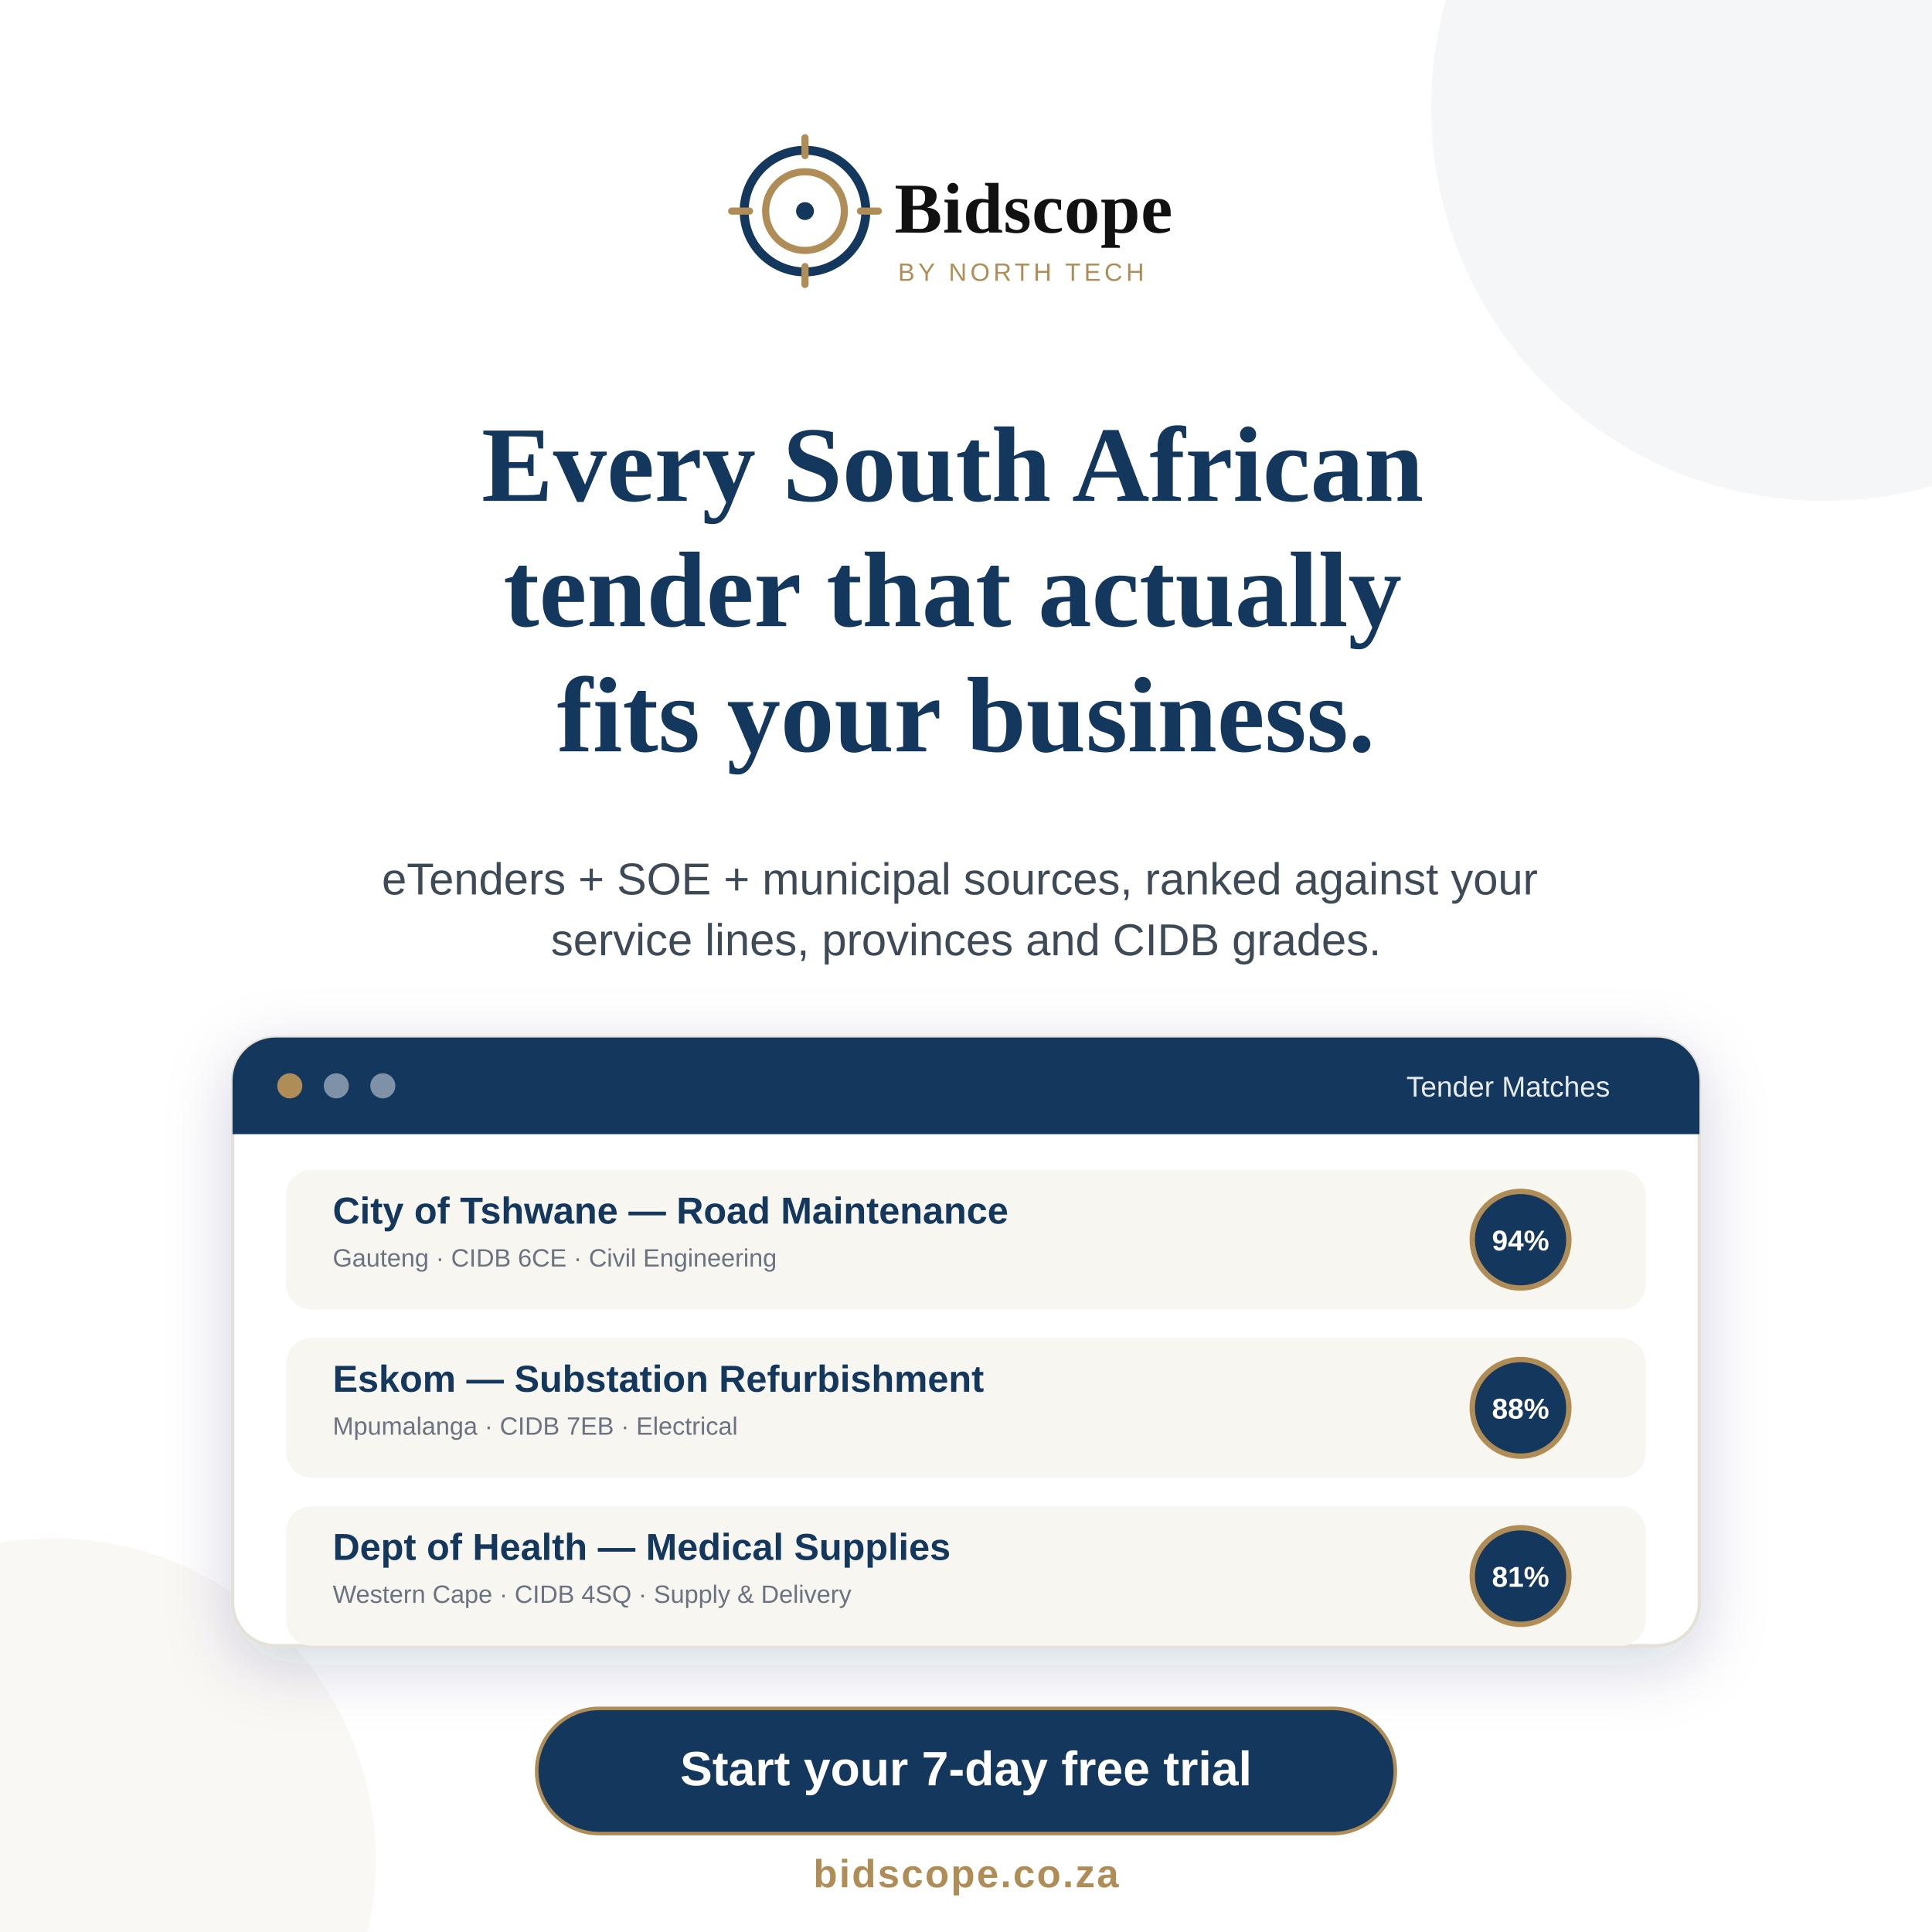
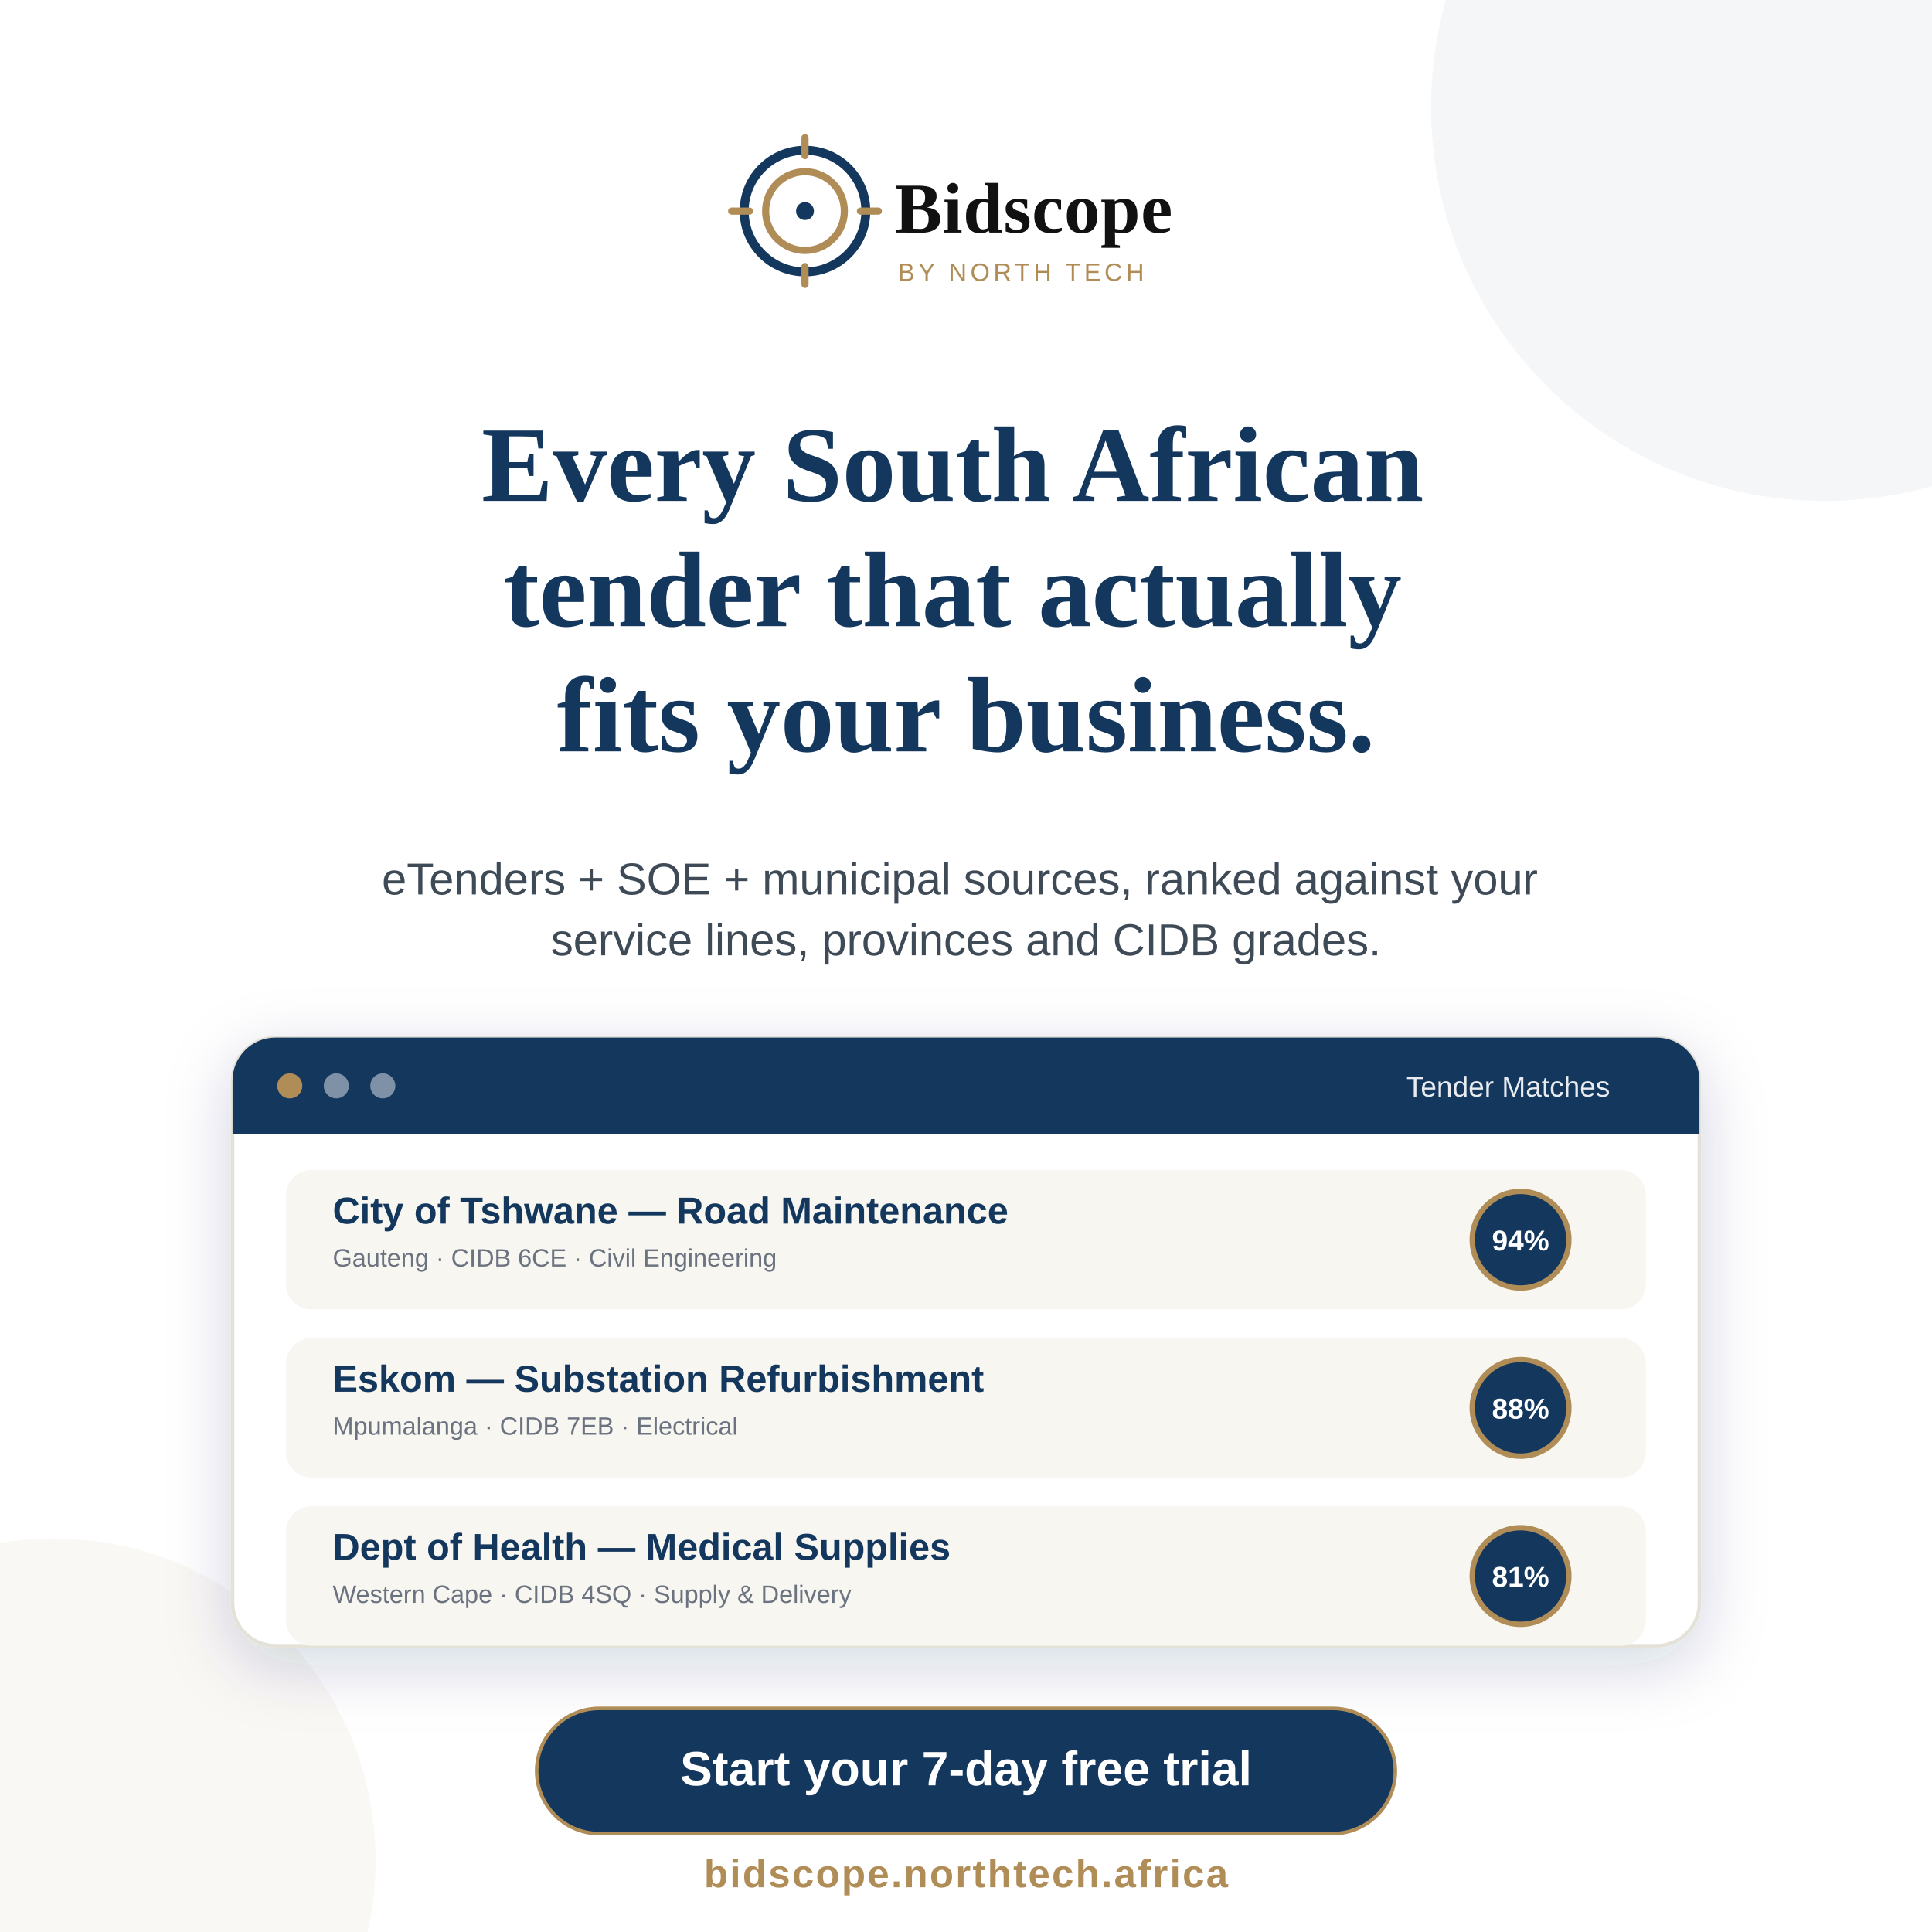
<svg xmlns="http://www.w3.org/2000/svg" width="1080" height="1080" viewBox="0 0 1080 1080">
  <defs>
    <filter id="softShadow" x="-20%" y="-20%" width="140%" height="140%">
      <feDropShadow dx="0" dy="10" stdDeviation="18" flood-color="#14375E" flood-opacity="0.18" />
    </filter>
    <clipPath id="frameClip">
      <rect x="130" y="580" width="820" height="340" rx="24" />
    </clipPath>
  </defs>
  <rect x="0" y="0" width="1080" height="1080" fill="#FFFFFF" />
  <circle cx="1020" cy="60" r="220" fill="#14375E" opacity="0.05" />
  <circle cx="30" cy="1040" r="180" fill="#B08D57" opacity="0.06" />
  <g transform="translate(450,118)">
    <circle cx="0" cy="0" r="34" fill="none" stroke="#14375E" stroke-width="5" />
    <circle cx="0" cy="0" r="22" fill="none" stroke="#B08D57" stroke-width="4" />
    <circle cx="0" cy="0" r="5" fill="#14375E" />
    <line x1="0" y1="-41" x2="0" y2="-31" stroke="#B08D57" stroke-width="4" stroke-linecap="round" />
    <line x1="0" y1="31" x2="0" y2="41" stroke="#B08D57" stroke-width="4" stroke-linecap="round" />
    <line x1="-41" y1="0" x2="-31" y2="0" stroke="#B08D57" stroke-width="4" stroke-linecap="round" />
    <line x1="31" y1="0" x2="41" y2="0" stroke="#B08D57" stroke-width="4" stroke-linecap="round" />
  </g>
  <text x="500" y="130" font-family="Georgia, 'Times New Roman', serif" font-size="40" font-weight="700" fill="#111111" letter-spacing="0.3">Bidscope</text>
  <text x="502" y="157" font-family="Arial, Helvetica, sans-serif" font-size="14" font-weight="400" fill="#B08D57" letter-spacing="2">BY NORTH TECH</text>
  <text x="540" y="280" text-anchor="middle" font-family="Georgia, 'Times New Roman', serif" font-size="60" font-weight="700" fill="#14375E">
    <tspan x="540" dy="0">Every South African</tspan>
    <tspan x="540" dy="70">tender that actually</tspan>
    <tspan x="540" dy="70">fits your business.</tspan>
  </text>
  <text x="540" y="500" text-anchor="middle" font-family="Arial, Helvetica, sans-serif" font-size="25" font-weight="400" fill="#3F4A57">
    <tspan x="540" dy="0">eTenders + SOE + municipal sources, ranked against your</tspan>
    <tspan x="540" dy="34">service lines, provinces and CIDB grades.</tspan>
  </text>
  <g filter="url(#softShadow)">
    <rect x="130" y="580" width="820" height="340" rx="24" fill="#FFFFFF" stroke="#E4E1D8" stroke-width="2" />
  </g>
  <g clip-path="url(#frameClip)">
    <rect x="130" y="580" width="820" height="54" fill="#14375E" />
    <circle cx="162" cy="607" r="7" fill="#B08D57" />
    <circle cx="188" cy="607" r="7" fill="#FFFFFF" opacity="0.45" />
    <circle cx="214" cy="607" r="7" fill="#FFFFFF" opacity="0.45" />
    <text x="900" y="613" text-anchor="end" font-family="Arial, Helvetica, sans-serif" font-size="16" fill="#FFFFFF" opacity="0.9">Tender Matches</text>
  </g>
  <rect x="160" y="654" width="760" height="78" rx="14" fill="#F7F6F1" />
  <text x="186" y="684" font-family="Arial, Helvetica, sans-serif" font-size="21" font-weight="700" fill="#14375E">City of Tshwane — Road Maintenance</text>
  <text x="186" y="708" font-family="Arial, Helvetica, sans-serif" font-size="14" fill="#6B7280">Gauteng · CIDB 6CE · Civil Engineering</text>
  <circle cx="850" cy="693" r="27" fill="#14375E" />
  <circle cx="850" cy="693" r="27" fill="none" stroke="#B08D57" stroke-width="3" />
  <text x="850" y="699" text-anchor="middle" font-family="Arial, Helvetica, sans-serif" font-size="16" font-weight="700" fill="#FFFFFF">94%</text>
  <rect x="160" y="748" width="760" height="78" rx="14" fill="#F7F6F1" />
  <text x="186" y="778" font-family="Arial, Helvetica, sans-serif" font-size="21" font-weight="700" fill="#14375E">Eskom — Substation Refurbishment</text>
  <text x="186" y="802" font-family="Arial, Helvetica, sans-serif" font-size="14" fill="#6B7280">Mpumalanga · CIDB 7EB · Electrical</text>
  <circle cx="850" cy="787" r="27" fill="#14375E" />
  <circle cx="850" cy="787" r="27" fill="none" stroke="#B08D57" stroke-width="3" />
  <text x="850" y="793" text-anchor="middle" font-family="Arial, Helvetica, sans-serif" font-size="16" font-weight="700" fill="#FFFFFF">88%</text>
  <rect x="160" y="842" width="760" height="78" rx="14" fill="#F7F6F1" />
  <text x="186" y="872" font-family="Arial, Helvetica, sans-serif" font-size="21" font-weight="700" fill="#14375E">Dept of Health — Medical Supplies</text>
  <text x="186" y="896" font-family="Arial, Helvetica, sans-serif" font-size="14" fill="#6B7280">Western Cape · CIDB 4SQ · Supply &amp; Delivery</text>
  <circle cx="850" cy="881" r="27" fill="#14375E" />
  <circle cx="850" cy="881" r="27" fill="none" stroke="#B08D57" stroke-width="3" />
  <text x="850" y="887" text-anchor="middle" font-family="Arial, Helvetica, sans-serif" font-size="16" font-weight="700" fill="#FFFFFF">81%</text>
  <rect x="300" y="955" width="480" height="70" rx="35" fill="#14375E" />
  <rect x="300" y="955" width="480" height="70" rx="35" fill="none" stroke="#B08D57" stroke-width="2" />
  <text x="540" y="998" text-anchor="middle" font-family="Arial, Helvetica, sans-serif" font-size="27" font-weight="700" fill="#FFFFFF">Start your 7-day free trial</text>
-   <text x="540" y="1055" text-anchor="middle" font-family="Arial, Helvetica, sans-serif" font-size="22" font-weight="700" fill="#B08D57" letter-spacing="1">bidscope.co.za</text>
+   <text x="540" y="1055" text-anchor="middle" font-family="Arial, Helvetica, sans-serif" font-size="22" font-weight="700" fill="#B08D57" letter-spacing="1">bidscope.northtech.africa</text>
</svg>
